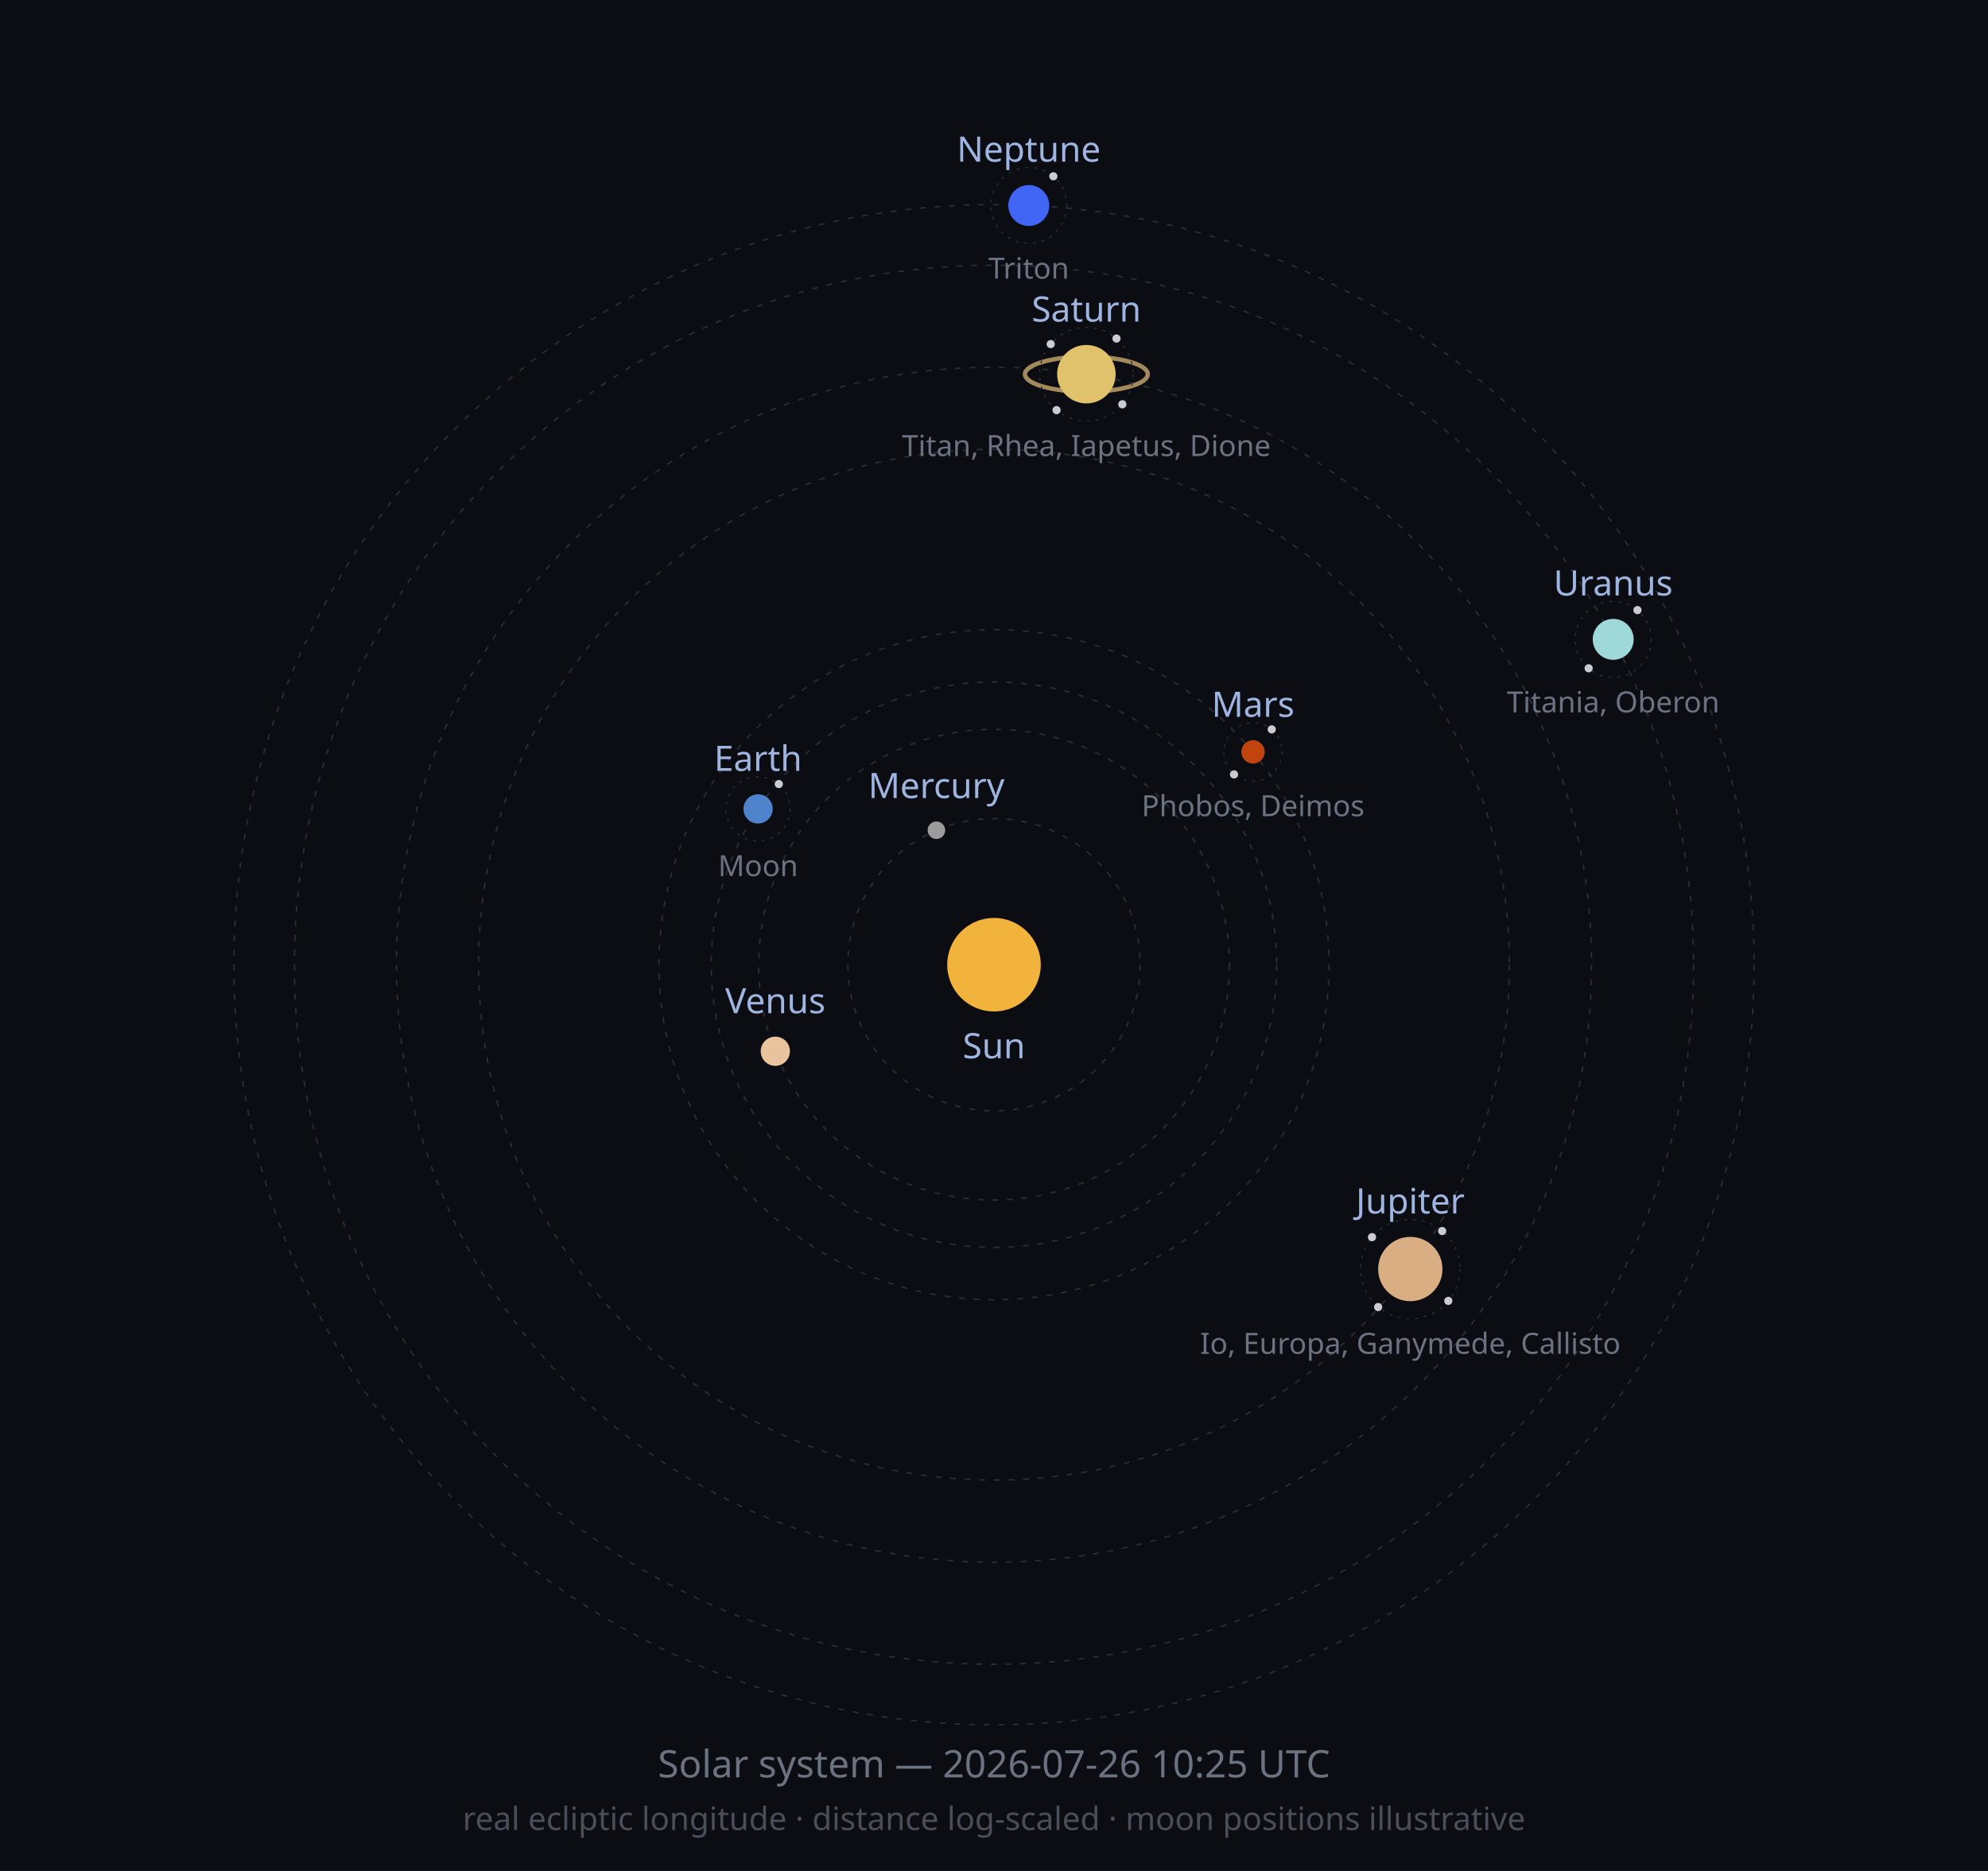
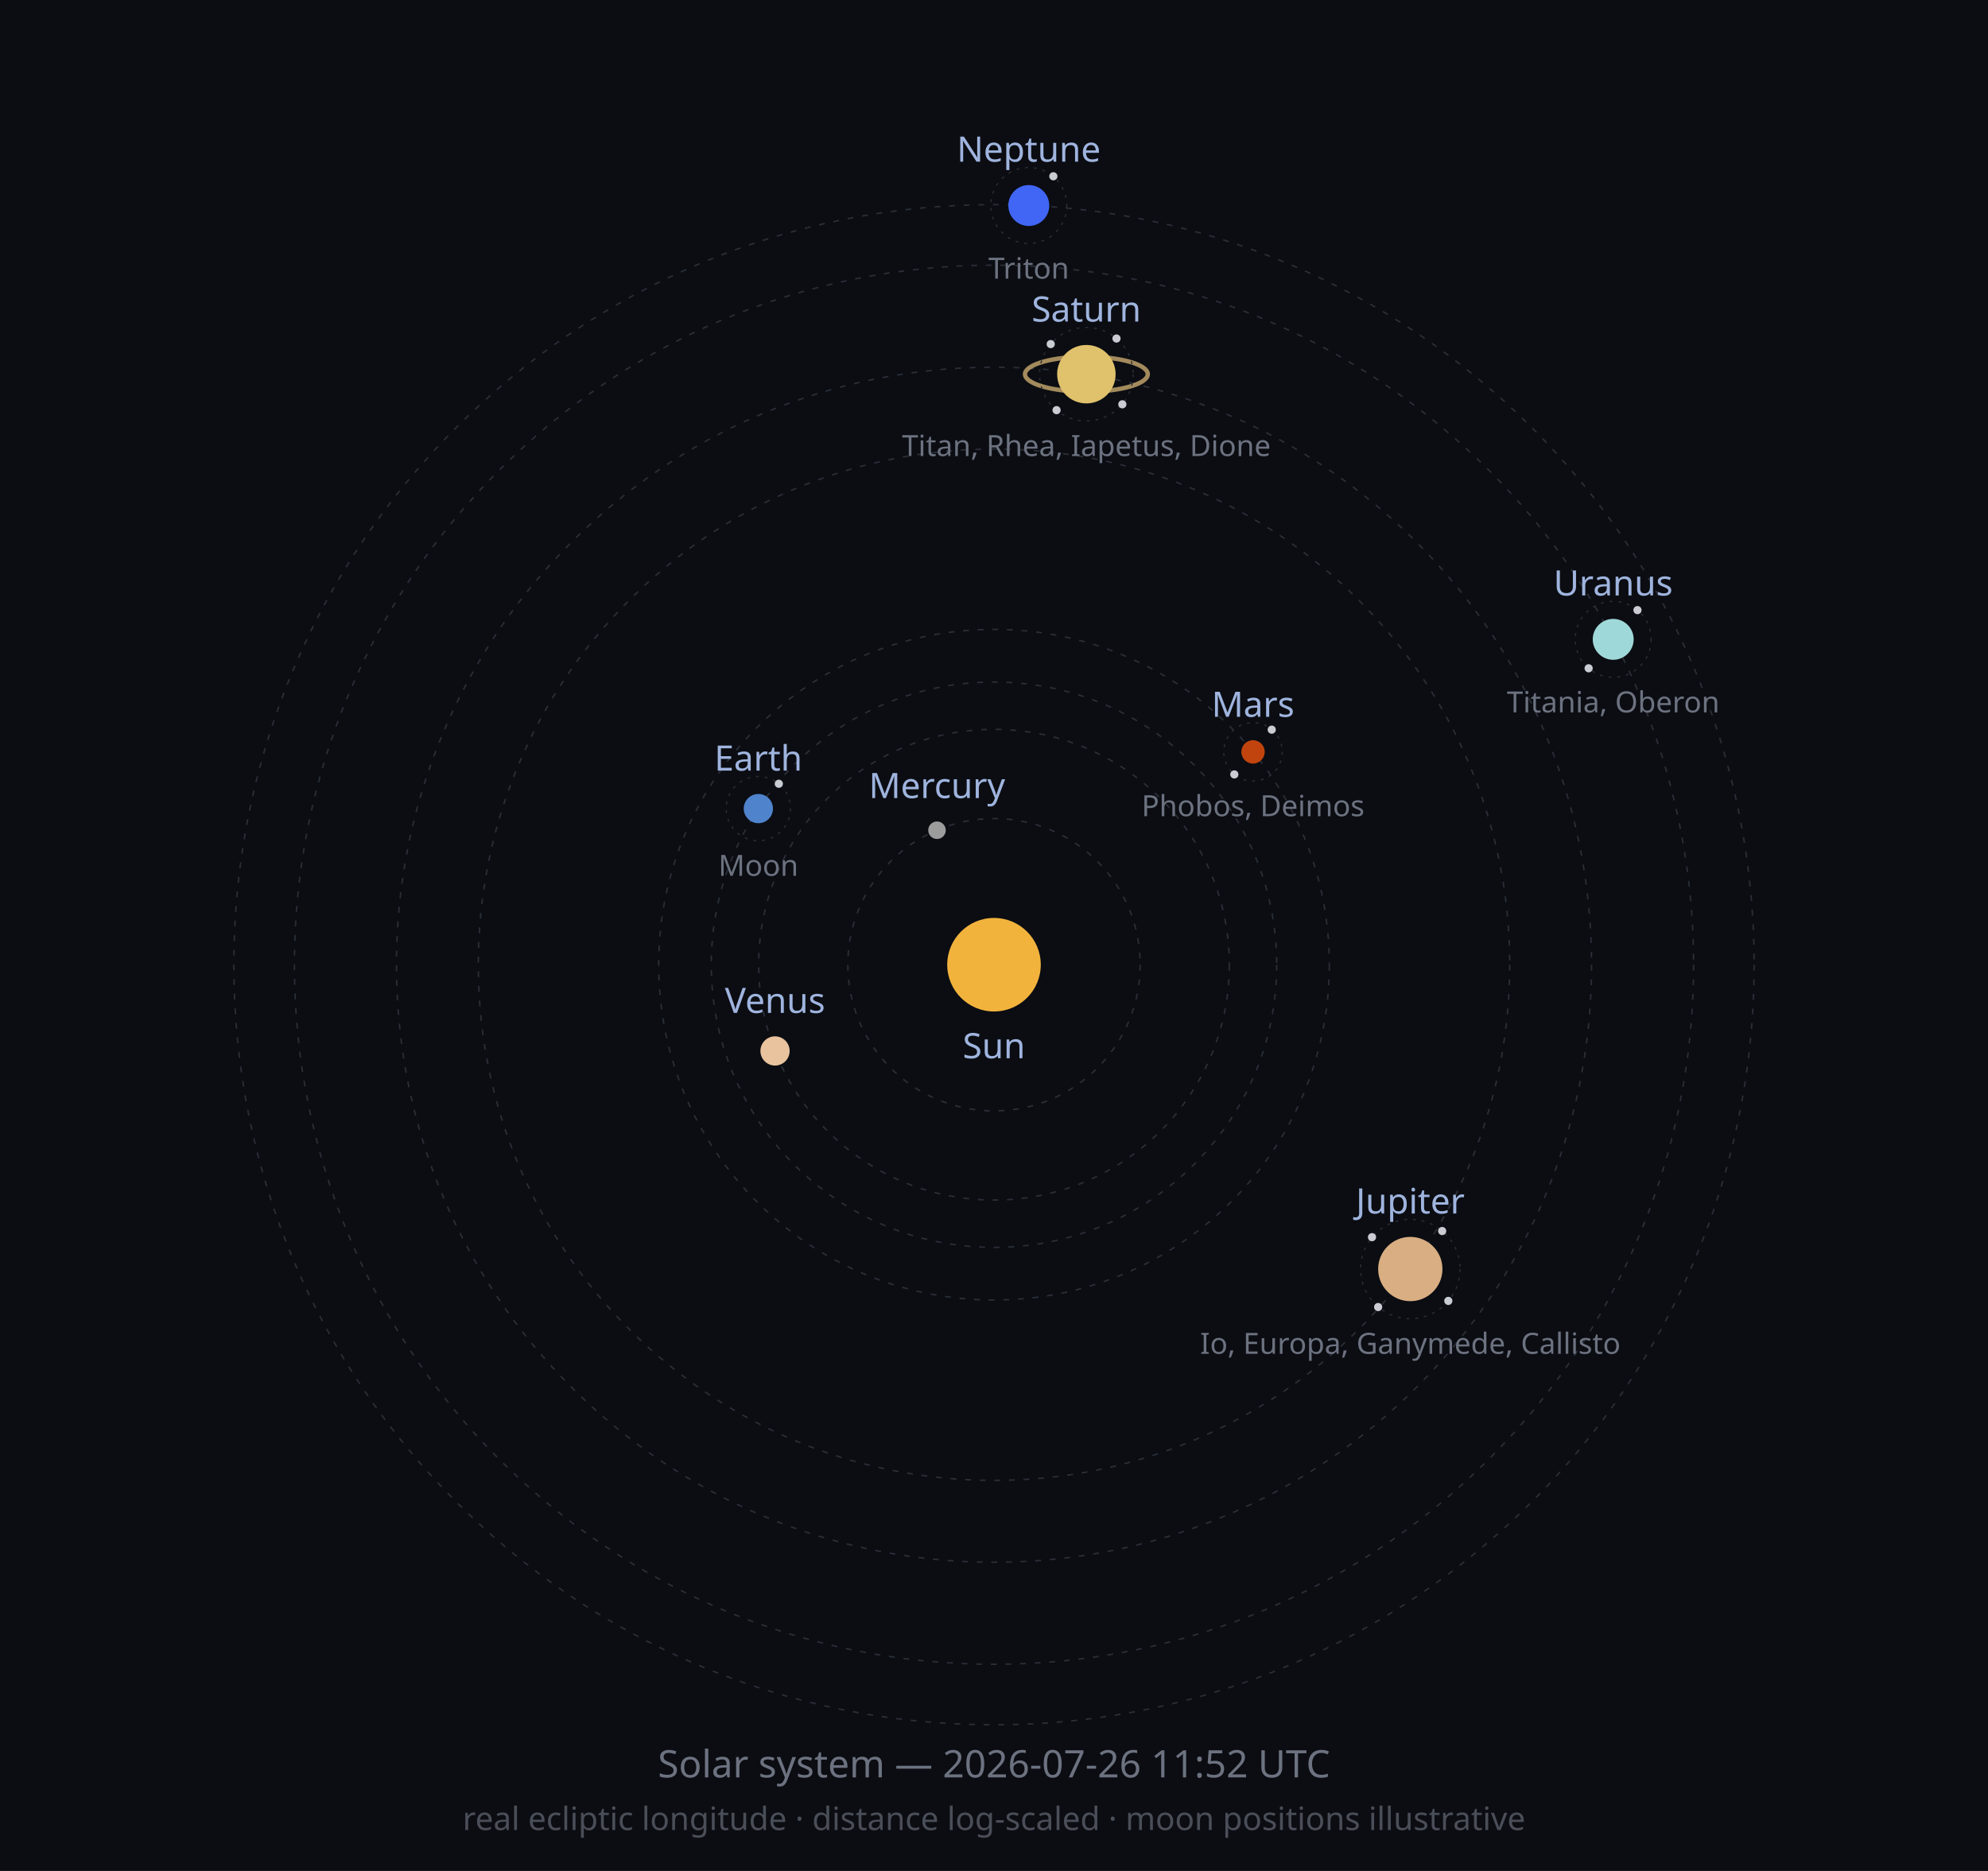
<svg xmlns="http://www.w3.org/2000/svg" width="680" height="640" viewBox="0 0 680 640" role="img">
  <defs>
    <marker id="arrow" viewBox="0 0 10 10" refX="8" refY="5" markerWidth="6" markerHeight="6" orient="auto-start-reverse">
      <path d="M2 1L8 5L2 9" fill="none" stroke="context-stroke" stroke-width="1.5" stroke-linecap="round" stroke-linejoin="round" />
    </marker>
  </defs>
  <style>
  .orbit { fill: none; stroke: #2A2E38; stroke-width: 0.5; stroke-dasharray: 2 3; }
  .moonorbit { fill: none; stroke: #2A2E38; stroke-width: 0.4; stroke-dasharray: 1 2; }
  .lbl { font-family: sans-serif; font-size: 12px; fill: #9FB4DE; }
  .moonlbl { font-family: sans-serif; font-size: 10px; fill: #6C7280; }
</style>
  <rect width="680" height="640" fill="#0B0D12" />
  <circle class="orbit" cx="340" cy="330" r="50.0" />
  <circle class="orbit" cx="340" cy="330" r="80.5" />
  <circle class="orbit" cx="340" cy="330" r="96.7" />
-   <circle class="orbit" cx="340" cy="330" r="114.6" />
-   <circle class="orbit" cx="340" cy="330" r="176.3" />
+   <circle class="orbit" cx="340" cy="330" r="114.7" />
+   <circle class="orbit" cx="340" cy="330" r="176.4" />
  <circle class="orbit" cx="340" cy="330" r="204.4" />
  <circle class="orbit" cx="340" cy="330" r="239.3" />
  <circle class="orbit" cx="340" cy="330" r="260.0" />
  <circle cx="340" cy="330" r="16" fill="#F2B33D" />
  <text class="lbl" x="340" y="362" text-anchor="middle">Sun</text>
-   <circle cx="320.3" cy="284.0" r="3" fill="#9C9C9C" />
-   <text class="lbl" x="320.3" y="273.0" text-anchor="middle">Mercury</text>
-   <circle cx="265.2" cy="359.6" r="5" fill="#E8C39E" />
-   <text class="lbl" x="265.2" y="346.6" text-anchor="middle">Venus</text>
-   <circle cx="259.3" cy="276.7" r="5" fill="#4F83CC" />
-   <circle class="moonorbit" cx="259.3" cy="276.7" r="11" />
-   <circle cx="266.4" cy="268.2" r="1.4" fill="#C9CDD3" />
-   <text class="moonlbl" x="259.3" y="299.7" text-anchor="middle">Moon</text>
-   <text class="lbl" x="259.3" y="263.7" text-anchor="middle">Earth</text>
+   <circle cx="320.5" cy="284.0" r="3" fill="#9C9C9C" />
+   <text class="lbl" x="320.5" y="273.0" text-anchor="middle">Mercury</text>
+   <circle cx="265.1" cy="359.5" r="5" fill="#E8C39E" />
+   <text class="lbl" x="265.1" y="346.5" text-anchor="middle">Venus</text>
+   <circle cx="259.4" cy="276.6" r="5" fill="#4F83CC" />
+   <circle class="moonorbit" cx="259.4" cy="276.6" r="11" />
+   <circle cx="266.4" cy="268.1" r="1.4" fill="#C9CDD3" />
+   <text class="moonlbl" x="259.4" y="299.6" text-anchor="middle">Moon</text>
+   <text class="lbl" x="259.4" y="263.6" text-anchor="middle">Earth</text>
  <circle cx="428.6" cy="257.2" r="4" fill="#C1440E" />
  <circle class="moonorbit" cx="428.6" cy="257.2" r="10" />
-   <circle cx="435.0" cy="249.5" r="1.4" fill="#C9CDD3" />
-   <circle cx="422.1" cy="264.9" r="1.4" fill="#C9CDD3" />
+   <circle cx="435.0" cy="249.6" r="1.4" fill="#C9CDD3" />
+   <circle cx="422.2" cy="264.9" r="1.4" fill="#C9CDD3" />
  <text class="moonlbl" x="428.6" y="279.2" text-anchor="middle">Phobos, Deimos</text>
  <text class="lbl" x="428.6" y="245.2" text-anchor="middle">Mars</text>
  <circle cx="482.4" cy="434.1" r="11" fill="#D8AE82" />
  <circle class="moonorbit" cx="482.4" cy="434.1" r="17" />
  <circle cx="493.3" cy="421.1" r="1.4" fill="#C9CDD3" />
  <circle cx="495.4" cy="445.0" r="1.4" fill="#C9CDD3" />
  <circle cx="471.4" cy="447.1" r="1.4" fill="#C9CDD3" />
  <circle cx="469.3" cy="423.2" r="1.4" fill="#C9CDD3" />
  <text class="moonlbl" x="482.4" y="463.1" text-anchor="middle">Io, Europa, Ganymede, Callisto</text>
  <text class="lbl" x="482.4" y="415.1" text-anchor="middle">Jupiter</text>
  <ellipse cx="371.6" cy="128.0" rx="21.0" ry="6.0" fill="none" stroke="#C9A96E" stroke-width="1.5" opacity="0.8" />
  <circle cx="371.6" cy="128.0" r="10" fill="#E0C16C" />
  <circle class="moonorbit" cx="371.6" cy="128.0" r="16" />
  <circle cx="381.9" cy="115.8" r="1.4" fill="#C9CDD3" />
  <circle cx="383.9" cy="138.3" r="1.4" fill="#C9CDD3" />
  <circle cx="361.4" cy="140.3" r="1.4" fill="#C9CDD3" />
  <circle cx="359.4" cy="117.7" r="1.4" fill="#C9CDD3" />
  <text class="moonlbl" x="371.6" y="156.0" text-anchor="middle">Titan, Rhea, Iapetus, Dione</text>
  <text class="lbl" x="371.6" y="110.0" text-anchor="middle">Saturn</text>
  <circle cx="551.8" cy="218.7" r="7" fill="#9FD8D8" />
  <circle class="moonorbit" cx="551.8" cy="218.7" r="13" />
  <circle cx="560.1" cy="208.7" r="1.4" fill="#C9CDD3" />
  <circle cx="543.4" cy="228.6" r="1.4" fill="#C9CDD3" />
  <text class="moonlbl" x="551.8" y="243.7" text-anchor="middle">Titania, Oberon</text>
  <text class="lbl" x="551.8" y="203.7" text-anchor="middle">Uranus</text>
  <circle cx="351.9" cy="70.3" r="7" fill="#4166F5" />
  <circle class="moonorbit" cx="351.9" cy="70.3" r="13" />
  <circle cx="360.3" cy="60.3" r="1.4" fill="#C9CDD3" />
  <text class="moonlbl" x="351.9" y="95.3" text-anchor="middle">Triton</text>
  <text class="lbl" x="351.9" y="55.3" text-anchor="middle">Neptune</text>
-   <text x="340" y="608" font-size="13" fill="#6C7280" text-anchor="middle" font-family="sans-serif">Solar system — 2026-07-26 10:25 UTC</text>
+   <text x="340" y="608" font-size="13" fill="#6C7280" text-anchor="middle" font-family="sans-serif">Solar system — 2026-07-26 11:52 UTC</text>
  <text x="340" y="626" font-size="11" fill="#4A4E58" text-anchor="middle" font-family="sans-serif">real ecliptic longitude · distance log-scaled · moon positions illustrative</text>
</svg>
